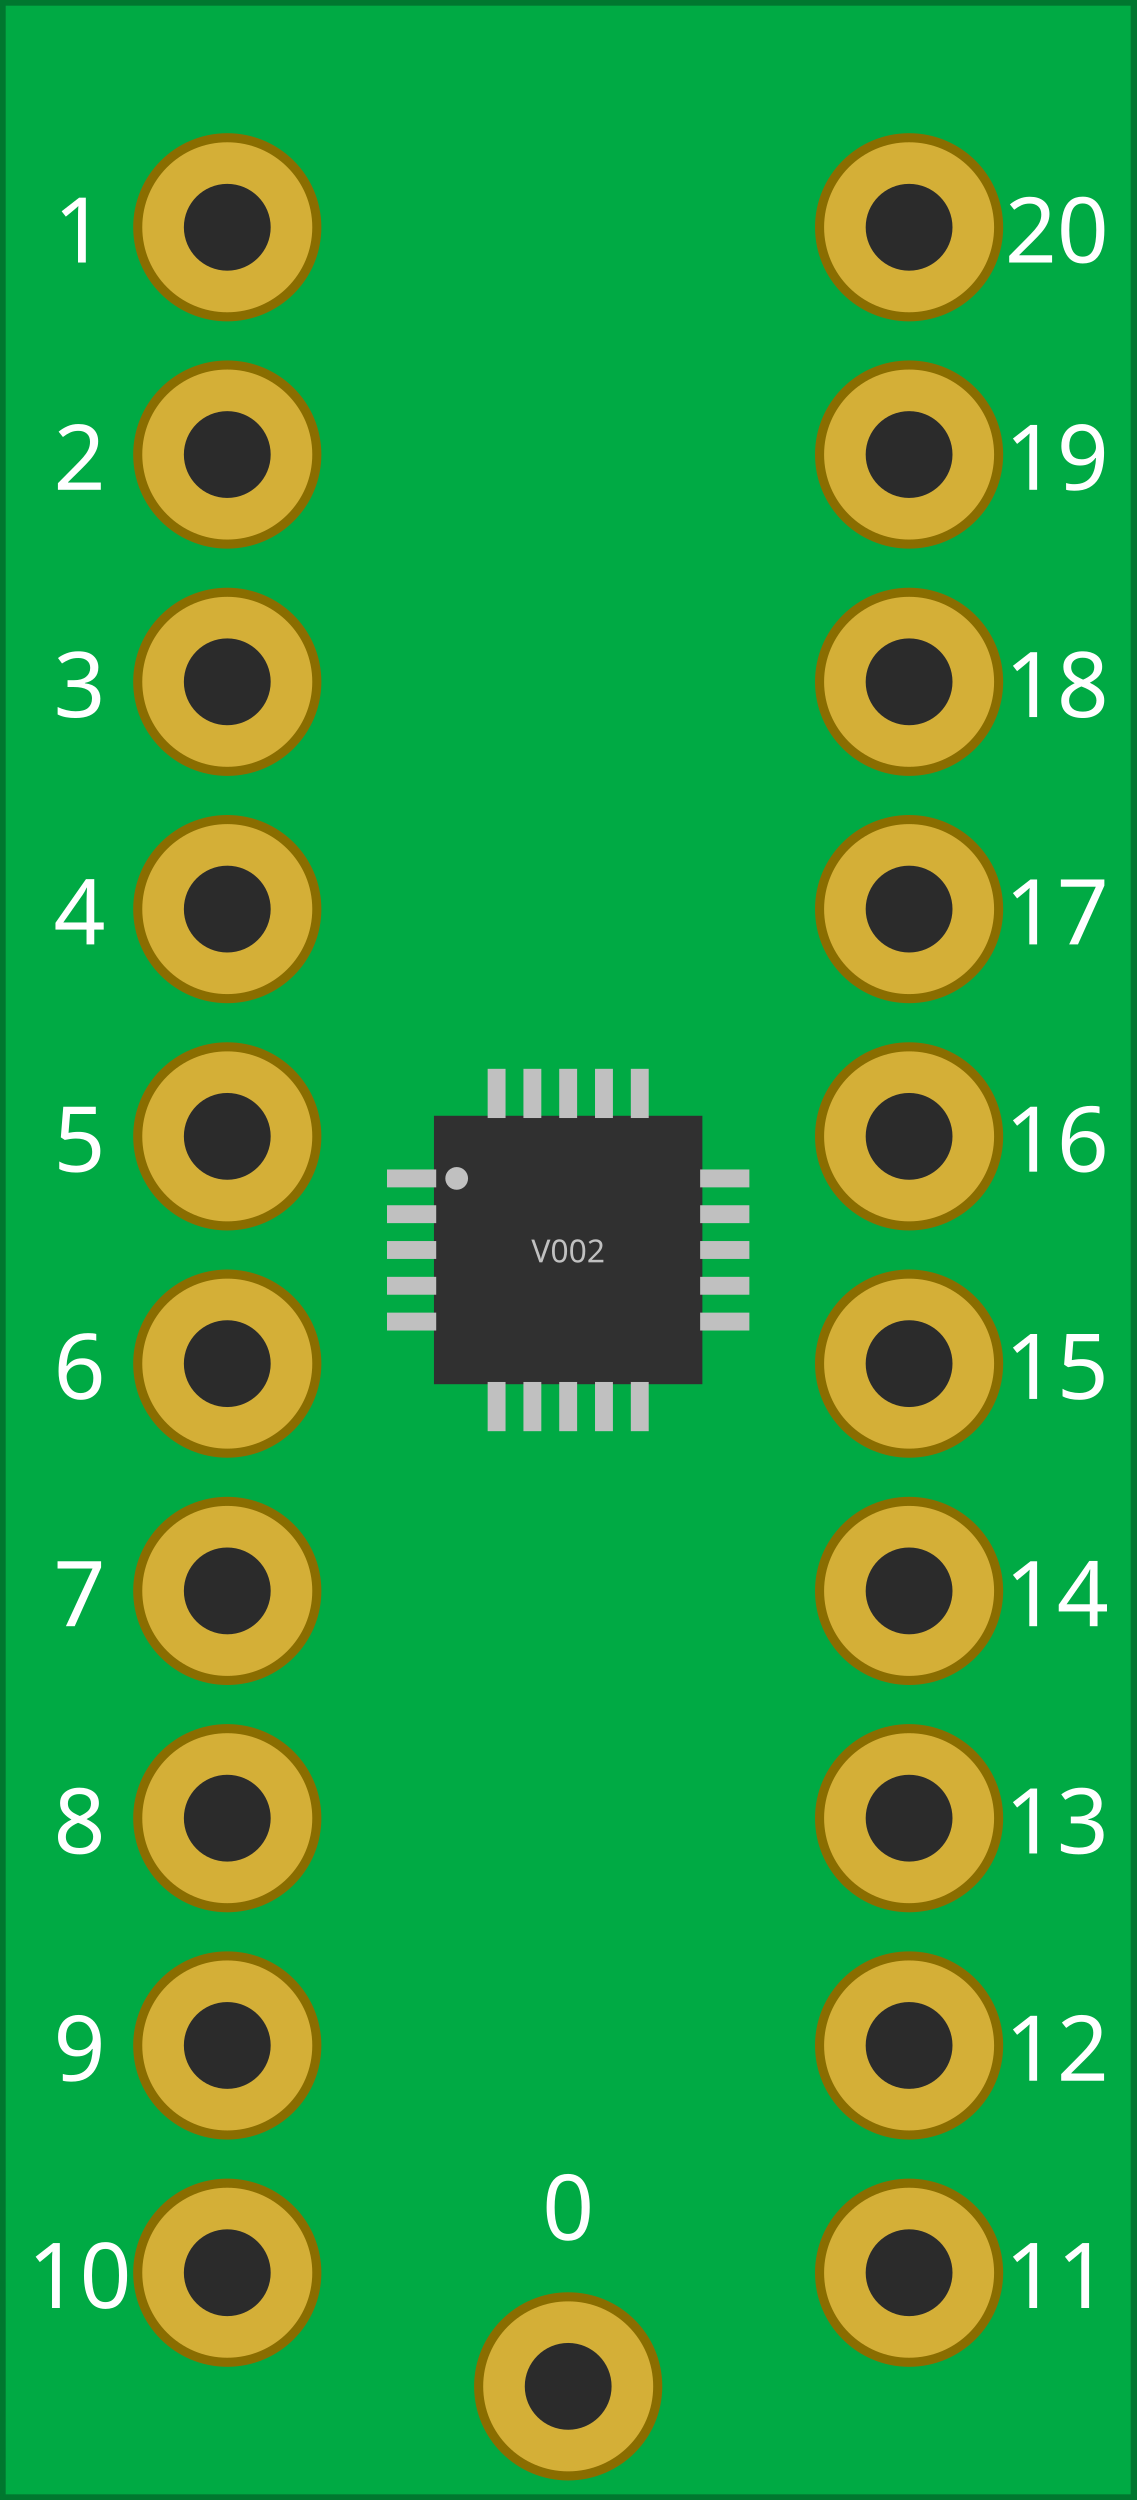
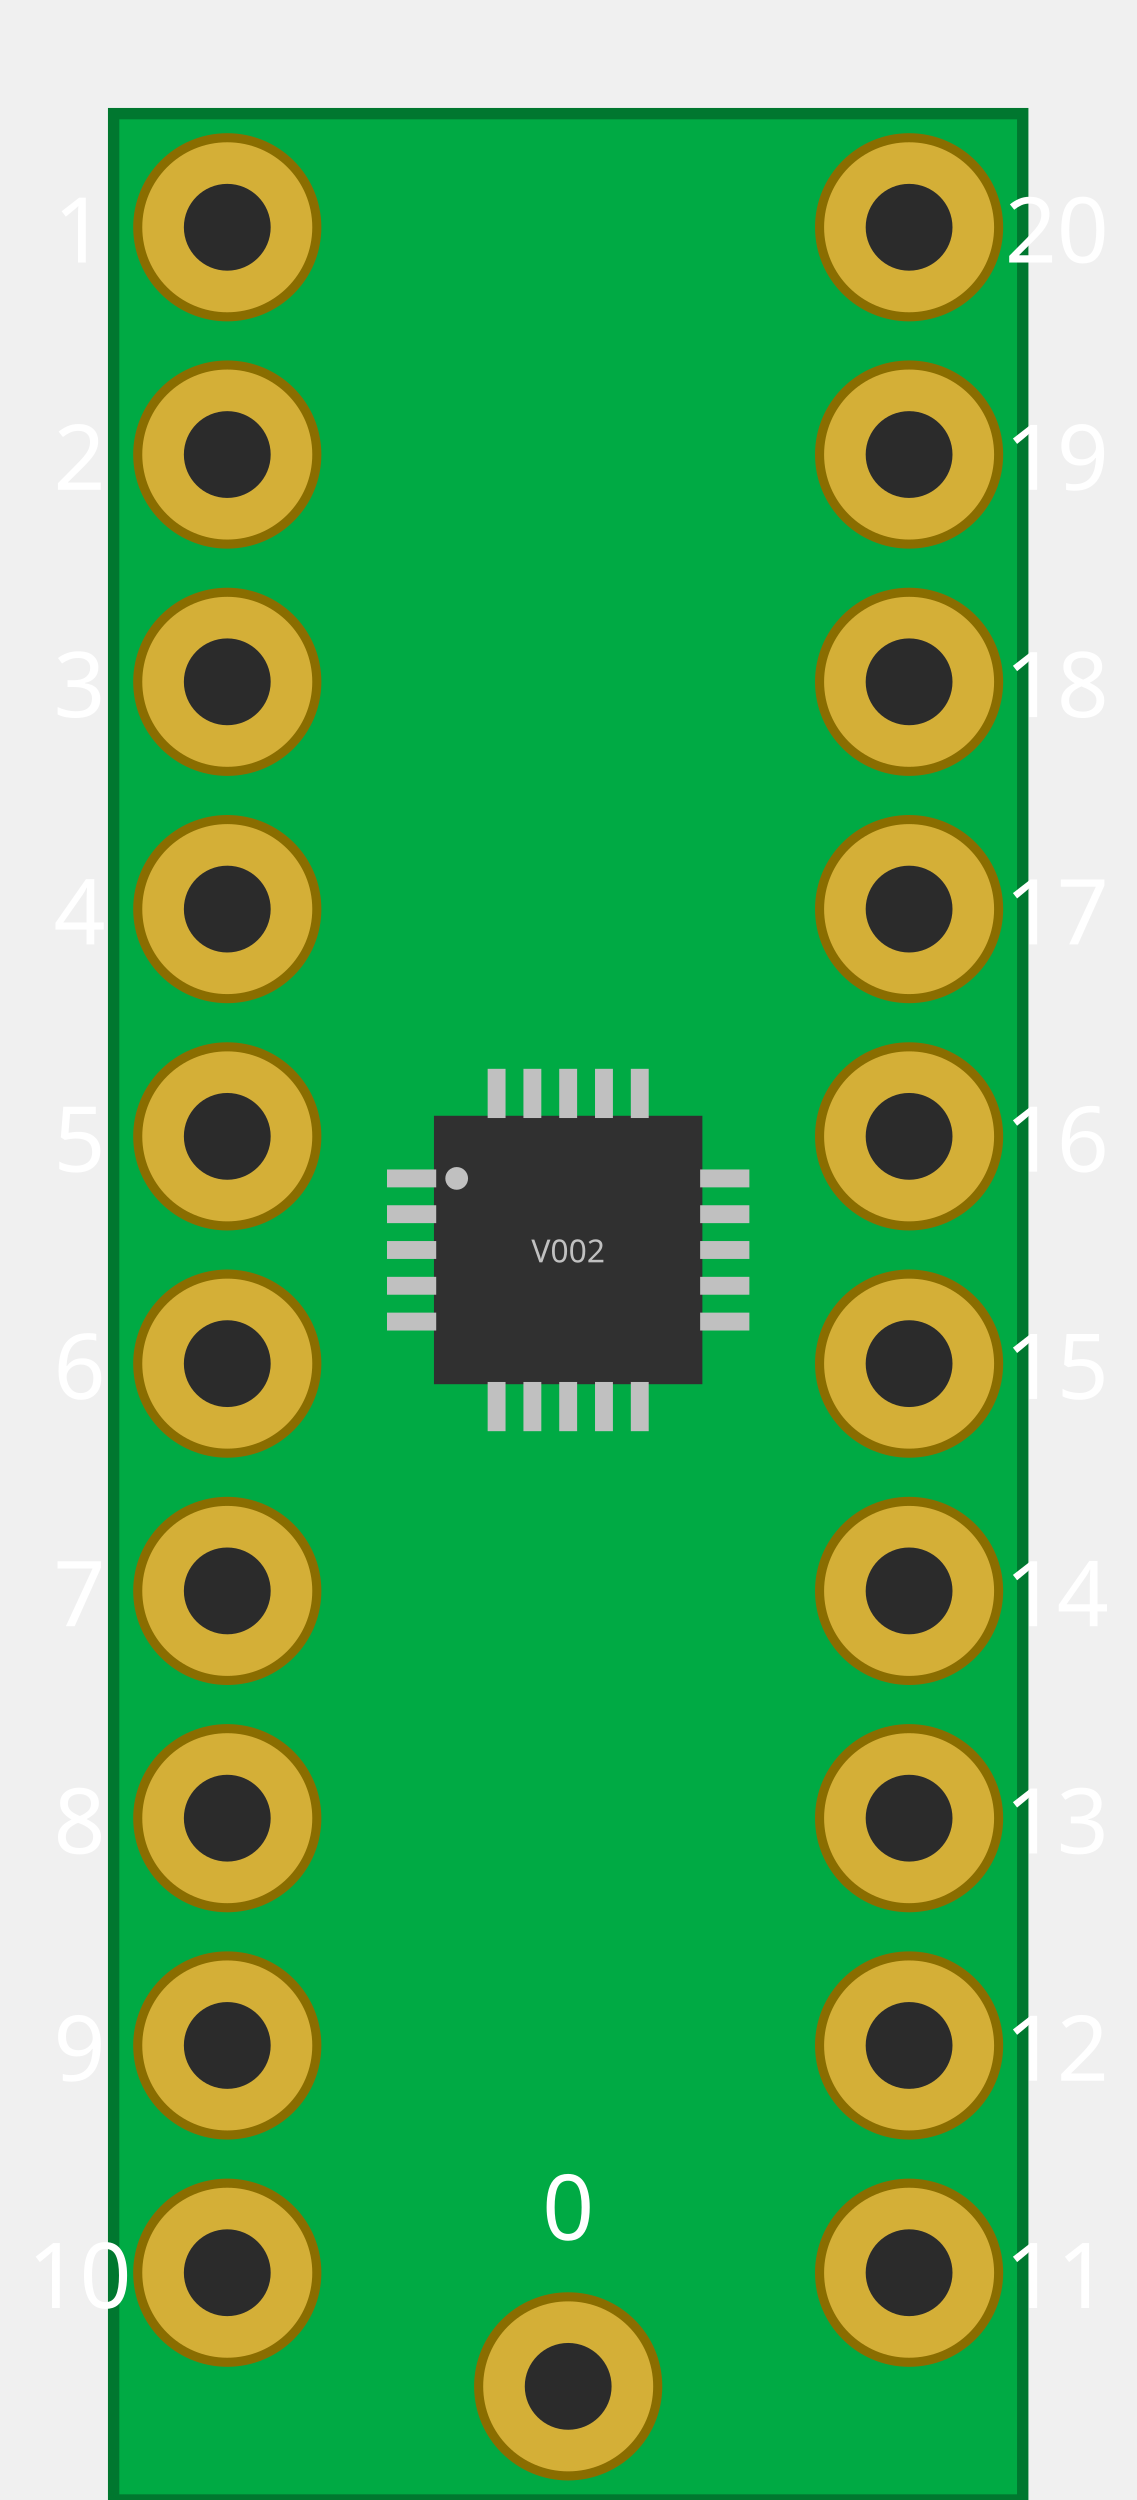
<svg xmlns="http://www.w3.org/2000/svg" width="12.70mm" height="27.94mm" viewBox="0 0 500 1100">
  <g id="breadboard">
-     <rect x="0" y="0" width="500" height="1100" fill="#00aa44" stroke="#00772f" stroke-width="5" />
+     <rect x="50" y="50" width="400" height="1050" fill="#00aa44" stroke="#00772f" stroke-width="5" />
    <rect x="190.94" y="490.94" width="118.11" height="118.11" fill="#303030" stroke="none" />
    <rect x="170.28" y="514.57" width="21.65" height="7.87" fill="#c0c0c0" stroke="none" />
    <rect x="170.28" y="530.31" width="21.65" height="7.87" fill="#c0c0c0" stroke="none" />
    <rect x="170.28" y="546.06" width="21.65" height="7.87" fill="#c0c0c0" stroke="none" />
    <rect x="170.28" y="561.81" width="21.65" height="7.87" fill="#c0c0c0" stroke="none" />
    <rect x="170.28" y="577.56" width="21.65" height="7.87" fill="#c0c0c0" stroke="none" />
    <rect x="214.57" y="608.07" width="7.87" height="21.65" fill="#c0c0c0" stroke="none" />
    <rect x="230.31" y="608.07" width="7.87" height="21.65" fill="#c0c0c0" stroke="none" />
    <rect x="246.06" y="608.07" width="7.87" height="21.65" fill="#c0c0c0" stroke="none" />
    <rect x="261.81" y="608.07" width="7.87" height="21.65" fill="#c0c0c0" stroke="none" />
    <rect x="277.56" y="608.07" width="7.87" height="21.65" fill="#c0c0c0" stroke="none" />
    <rect x="308.07" y="577.56" width="21.65" height="7.87" fill="#c0c0c0" stroke="none" />
    <rect x="308.07" y="561.81" width="21.65" height="7.87" fill="#c0c0c0" stroke="none" />
    <rect x="308.07" y="546.06" width="21.65" height="7.87" fill="#c0c0c0" stroke="none" />
    <rect x="308.07" y="530.31" width="21.65" height="7.87" fill="#c0c0c0" stroke="none" />
    <rect x="308.07" y="514.57" width="21.65" height="7.87" fill="#c0c0c0" stroke="none" />
    <rect x="277.56" y="470.28" width="7.87" height="21.65" fill="#c0c0c0" stroke="none" />
    <rect x="261.81" y="470.28" width="7.87" height="21.65" fill="#c0c0c0" stroke="none" />
    <rect x="246.06" y="470.28" width="7.87" height="21.65" fill="#c0c0c0" stroke="none" />
    <rect x="230.31" y="470.28" width="7.87" height="21.65" fill="#c0c0c0" stroke="none" />
    <rect x="214.57" y="470.28" width="7.87" height="21.65" fill="#c0c0c0" stroke="none" />
    <circle cx="200.94" cy="518.50" r="5.0" fill="#c0c0c0" stroke="none" />
    <text x="250" y="550.00" font-size="14" fill="#c0c0c0" text-anchor="middle" dominant-baseline="central" font-family="DroidSans">V002</text>
    <circle id="connector0pin" connectorname="PD7" cx="100.0" cy="100.0" r="39.4" fill="#d4af37" stroke="#8a6d00" stroke-width="4" />
    <circle cx="100.0" cy="100.0" r="19.1" fill="#2b2b2b" stroke="none" />
    <text x="35.0" y="100.0" font-size="40" fill="#ffffff" text-anchor="middle" dominant-baseline="central" font-family="DroidSans">1</text>
    <circle id="connector1pin" connectorname="PA1" cx="100.0" cy="200.0" r="39.4" fill="#d4af37" stroke="#8a6d00" stroke-width="4" />
    <circle cx="100.0" cy="200.0" r="19.1" fill="#2b2b2b" stroke="none" />
    <text x="35.0" y="200.0" font-size="40" fill="#ffffff" text-anchor="middle" dominant-baseline="central" font-family="DroidSans">2</text>
    <circle id="connector2pin" connectorname="PA2" cx="100.0" cy="300.0" r="39.4" fill="#d4af37" stroke="#8a6d00" stroke-width="4" />
    <circle cx="100.0" cy="300.0" r="19.1" fill="#2b2b2b" stroke="none" />
    <text x="35.0" y="300.0" font-size="40" fill="#ffffff" text-anchor="middle" dominant-baseline="central" font-family="DroidSans">3</text>
    <circle id="connector3pin" connectorname="VSS" cx="100.0" cy="400.0" r="39.4" fill="#d4af37" stroke="#8a6d00" stroke-width="4" />
    <circle cx="100.0" cy="400.0" r="19.1" fill="#2b2b2b" stroke="none" />
    <text x="35.0" y="400.0" font-size="40" fill="#ffffff" text-anchor="middle" dominant-baseline="central" font-family="DroidSans">4</text>
    <circle id="connector4pin" connectorname="PD0" cx="100.0" cy="500.0" r="39.4" fill="#d4af37" stroke="#8a6d00" stroke-width="4" />
    <circle cx="100.0" cy="500.0" r="19.1" fill="#2b2b2b" stroke="none" />
    <text x="35.0" y="500.0" font-size="40" fill="#ffffff" text-anchor="middle" dominant-baseline="central" font-family="DroidSans">5</text>
    <circle id="connector5pin" connectorname="VDD" cx="100.0" cy="600.0" r="39.4" fill="#d4af37" stroke="#8a6d00" stroke-width="4" />
    <circle cx="100.0" cy="600.0" r="19.1" fill="#2b2b2b" stroke="none" />
    <text x="35.0" y="600.0" font-size="40" fill="#ffffff" text-anchor="middle" dominant-baseline="central" font-family="DroidSans">6</text>
    <circle id="connector6pin" connectorname="PC0" cx="100.0" cy="700.0" r="39.4" fill="#d4af37" stroke="#8a6d00" stroke-width="4" />
    <circle cx="100.0" cy="700.0" r="19.1" fill="#2b2b2b" stroke="none" />
    <text x="35.0" y="700.0" font-size="40" fill="#ffffff" text-anchor="middle" dominant-baseline="central" font-family="DroidSans">7</text>
    <circle id="connector7pin" connectorname="PC1" cx="100.0" cy="800.0" r="39.4" fill="#d4af37" stroke="#8a6d00" stroke-width="4" />
    <circle cx="100.0" cy="800.0" r="19.1" fill="#2b2b2b" stroke="none" />
    <text x="35.0" y="800.0" font-size="40" fill="#ffffff" text-anchor="middle" dominant-baseline="central" font-family="DroidSans">8</text>
    <circle id="connector8pin" connectorname="PC2" cx="100.0" cy="900.0" r="39.4" fill="#d4af37" stroke="#8a6d00" stroke-width="4" />
    <circle cx="100.0" cy="900.0" r="19.1" fill="#2b2b2b" stroke="none" />
    <text x="35.0" y="900.0" font-size="40" fill="#ffffff" text-anchor="middle" dominant-baseline="central" font-family="DroidSans">9</text>
    <circle id="connector9pin" connectorname="PC3" cx="100.0" cy="1000.0" r="39.4" fill="#d4af37" stroke="#8a6d00" stroke-width="4" />
    <circle cx="100.0" cy="1000.0" r="19.1" fill="#2b2b2b" stroke="none" />
    <text x="35.0" y="1000.0" font-size="40" fill="#ffffff" text-anchor="middle" dominant-baseline="central" font-family="DroidSans">10</text>
    <circle id="connector19pin" connectorname="PD6" cx="400.0" cy="100.0" r="39.4" fill="#d4af37" stroke="#8a6d00" stroke-width="4" />
    <circle cx="400.0" cy="100.0" r="19.1" fill="#2b2b2b" stroke="none" />
    <text x="465.0" y="100.0" font-size="40" fill="#ffffff" text-anchor="middle" dominant-baseline="central" font-family="DroidSans">20</text>
    <circle id="connector18pin" connectorname="PD5" cx="400.0" cy="200.0" r="39.4" fill="#d4af37" stroke="#8a6d00" stroke-width="4" />
    <circle cx="400.0" cy="200.0" r="19.1" fill="#2b2b2b" stroke="none" />
    <text x="465.0" y="200.0" font-size="40" fill="#ffffff" text-anchor="middle" dominant-baseline="central" font-family="DroidSans">19</text>
    <circle id="connector17pin" connectorname="PD4" cx="400.0" cy="300.0" r="39.4" fill="#d4af37" stroke="#8a6d00" stroke-width="4" />
    <circle cx="400.0" cy="300.0" r="19.1" fill="#2b2b2b" stroke="none" />
    <text x="465.0" y="300.0" font-size="40" fill="#ffffff" text-anchor="middle" dominant-baseline="central" font-family="DroidSans">18</text>
    <circle id="connector16pin" connectorname="PD3" cx="400.0" cy="400.0" r="39.4" fill="#d4af37" stroke="#8a6d00" stroke-width="4" />
    <circle cx="400.0" cy="400.0" r="19.1" fill="#2b2b2b" stroke="none" />
    <text x="465.0" y="400.0" font-size="40" fill="#ffffff" text-anchor="middle" dominant-baseline="central" font-family="DroidSans">17</text>
    <circle id="connector15pin" connectorname="PD2" cx="400.0" cy="500.0" r="39.4" fill="#d4af37" stroke="#8a6d00" stroke-width="4" />
    <circle cx="400.0" cy="500.0" r="19.1" fill="#2b2b2b" stroke="none" />
    <text x="465.0" y="500.0" font-size="40" fill="#ffffff" text-anchor="middle" dominant-baseline="central" font-family="DroidSans">16</text>
    <circle id="connector14pin" connectorname="PD1" cx="400.0" cy="600.0" r="39.4" fill="#d4af37" stroke="#8a6d00" stroke-width="4" />
    <circle cx="400.0" cy="600.0" r="19.1" fill="#2b2b2b" stroke="none" />
    <text x="465.0" y="600.0" font-size="40" fill="#ffffff" text-anchor="middle" dominant-baseline="central" font-family="DroidSans">15</text>
    <circle id="connector13pin" connectorname="PC7" cx="400.0" cy="700.0" r="39.4" fill="#d4af37" stroke="#8a6d00" stroke-width="4" />
    <circle cx="400.0" cy="700.0" r="19.1" fill="#2b2b2b" stroke="none" />
    <text x="465.0" y="700.0" font-size="40" fill="#ffffff" text-anchor="middle" dominant-baseline="central" font-family="DroidSans">14</text>
    <circle id="connector12pin" connectorname="PC6" cx="400.0" cy="800.0" r="39.4" fill="#d4af37" stroke="#8a6d00" stroke-width="4" />
    <circle cx="400.0" cy="800.0" r="19.1" fill="#2b2b2b" stroke="none" />
    <text x="465.0" y="800.0" font-size="40" fill="#ffffff" text-anchor="middle" dominant-baseline="central" font-family="DroidSans">13</text>
    <circle id="connector11pin" connectorname="PC5" cx="400.0" cy="900.0" r="39.4" fill="#d4af37" stroke="#8a6d00" stroke-width="4" />
    <circle cx="400.0" cy="900.0" r="19.1" fill="#2b2b2b" stroke="none" />
    <text x="465.0" y="900.0" font-size="40" fill="#ffffff" text-anchor="middle" dominant-baseline="central" font-family="DroidSans">12</text>
    <circle id="connector10pin" connectorname="PC4" cx="400.0" cy="1000.0" r="39.4" fill="#d4af37" stroke="#8a6d00" stroke-width="4" />
    <circle cx="400.0" cy="1000.0" r="19.1" fill="#2b2b2b" stroke="none" />
    <text x="465.0" y="1000.0" font-size="40" fill="#ffffff" text-anchor="middle" dominant-baseline="central" font-family="DroidSans">11</text>
    <circle id="connector20pin" connectorname="EPAD" cx="250.0" cy="1050.0" r="39.4" fill="#d4af37" stroke="#8a6d00" stroke-width="4" />
    <circle cx="250.0" cy="1050.0" r="19.1" fill="#2b2b2b" stroke="none" />
    <text x="250.0" y="970.0" font-size="40" fill="#ffffff" text-anchor="middle" dominant-baseline="central" font-family="DroidSans">0</text>
  </g>
</svg>
